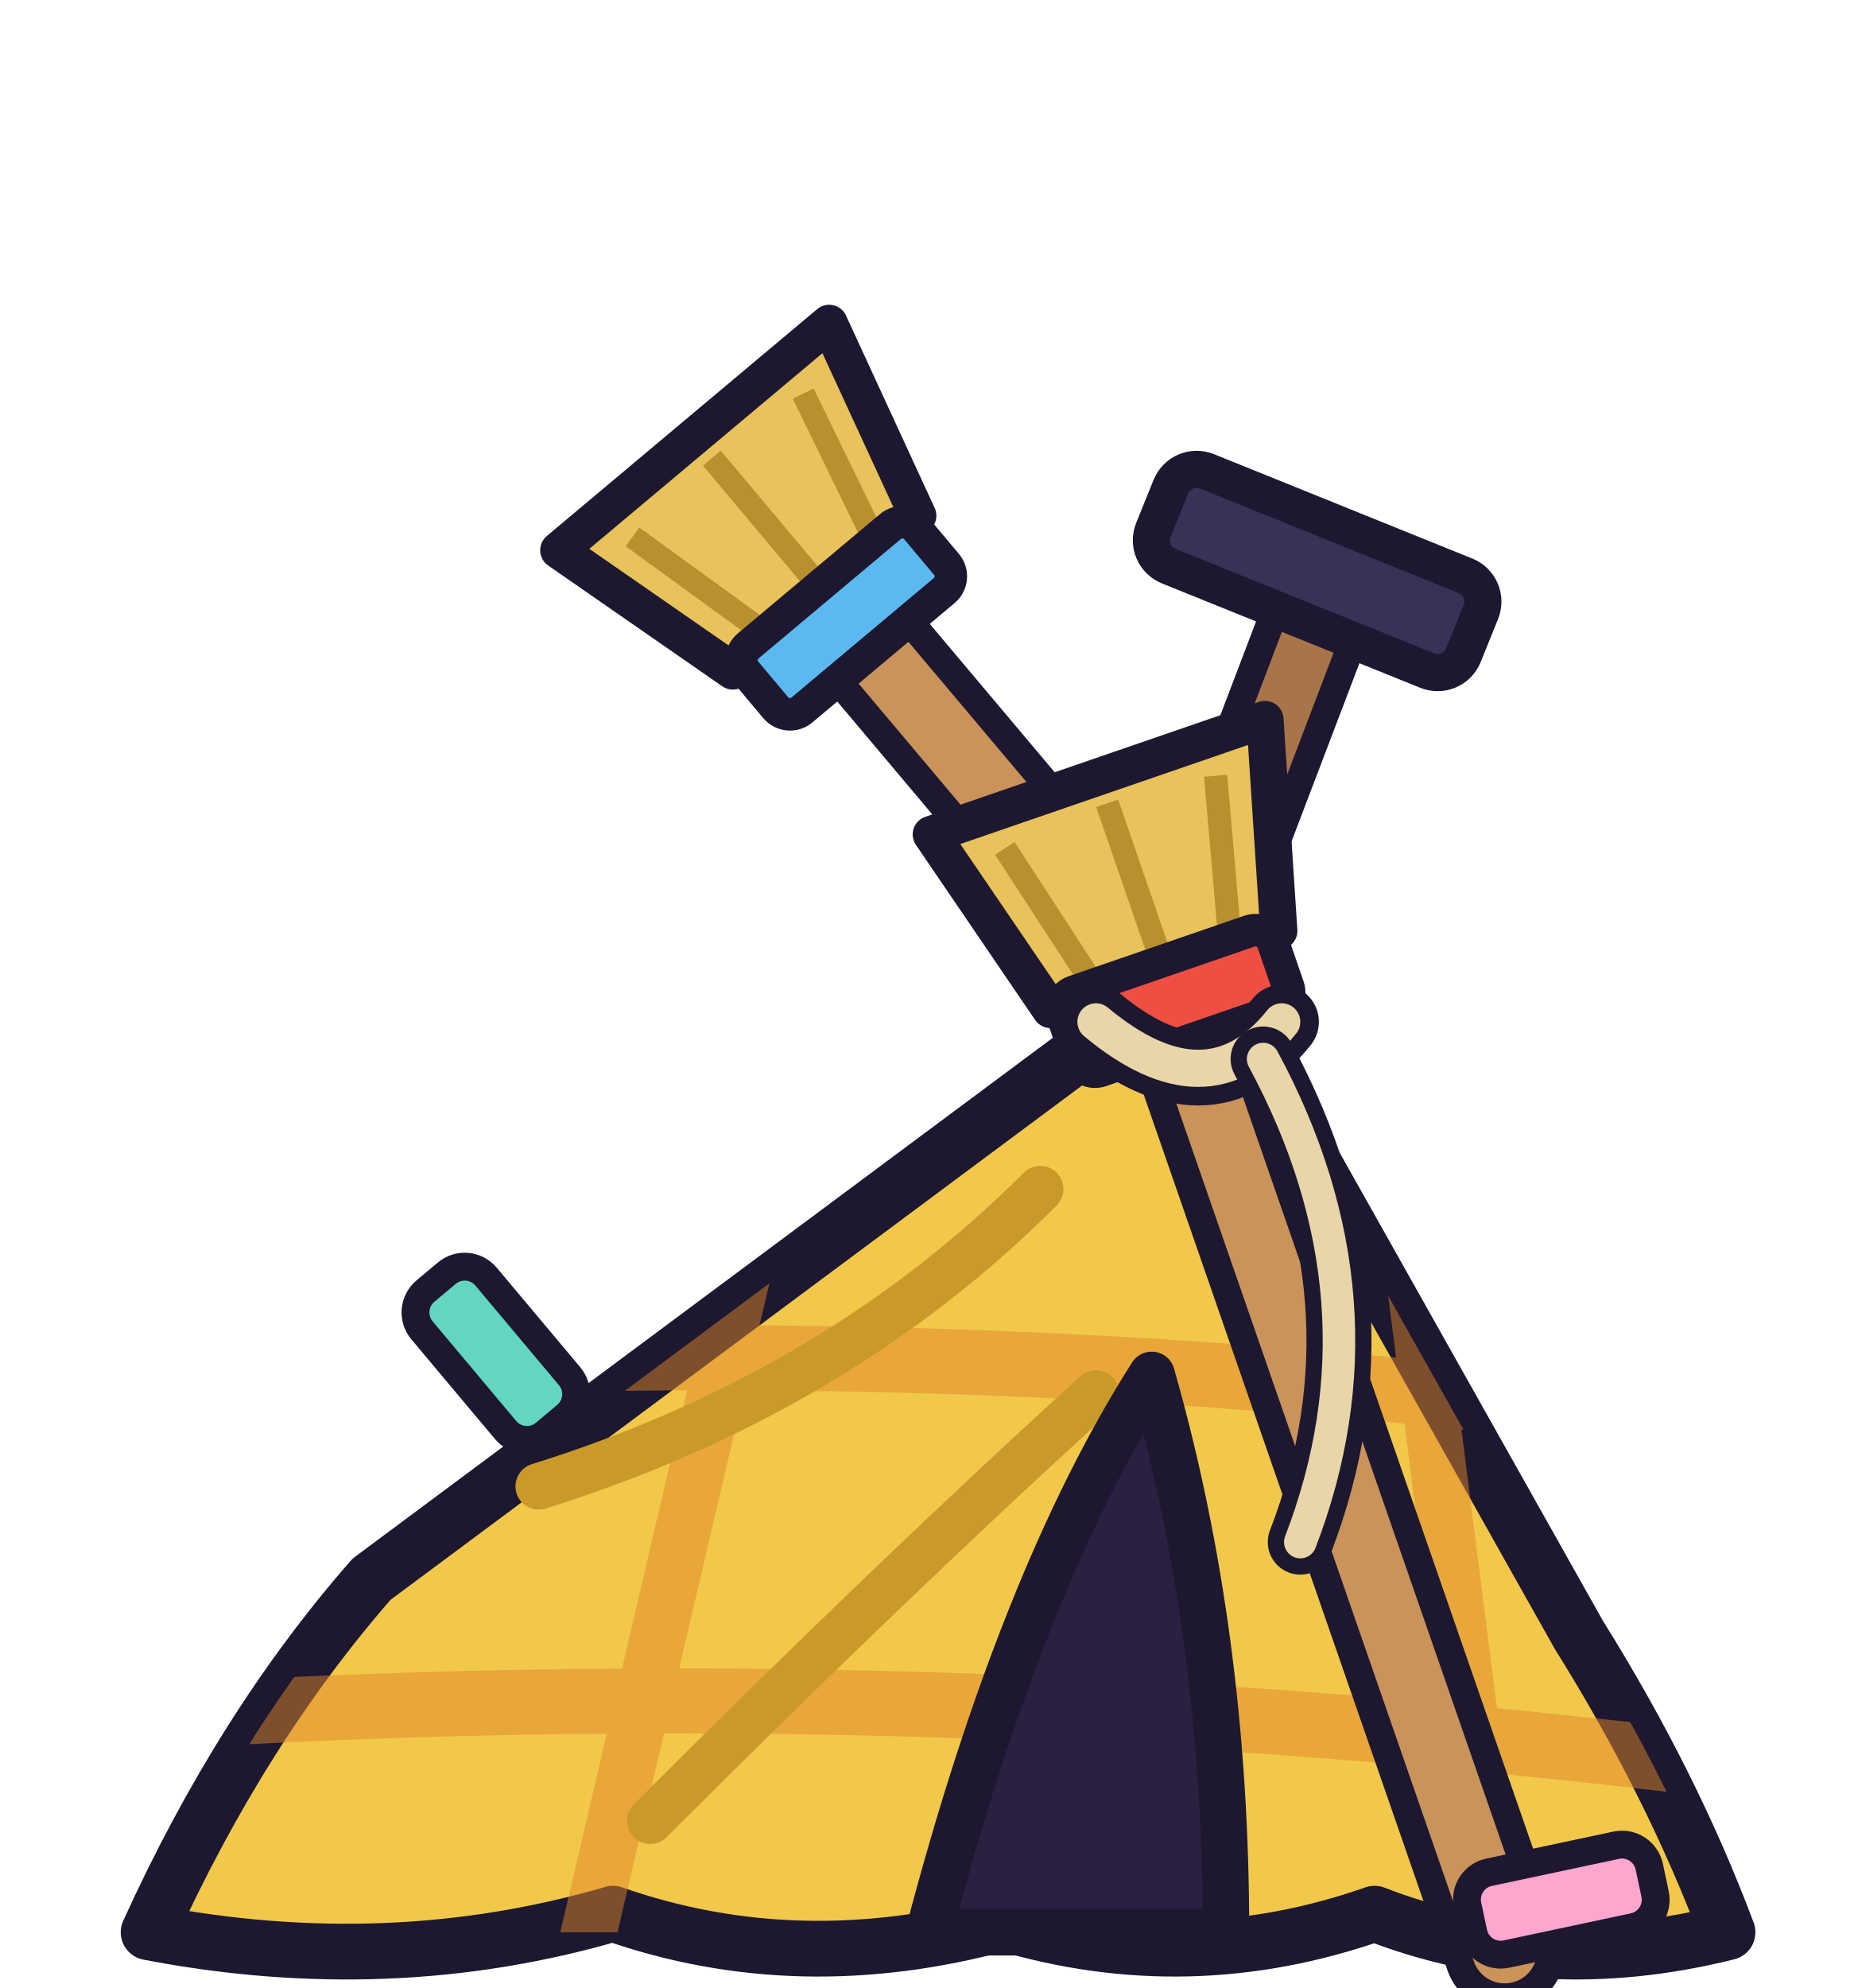
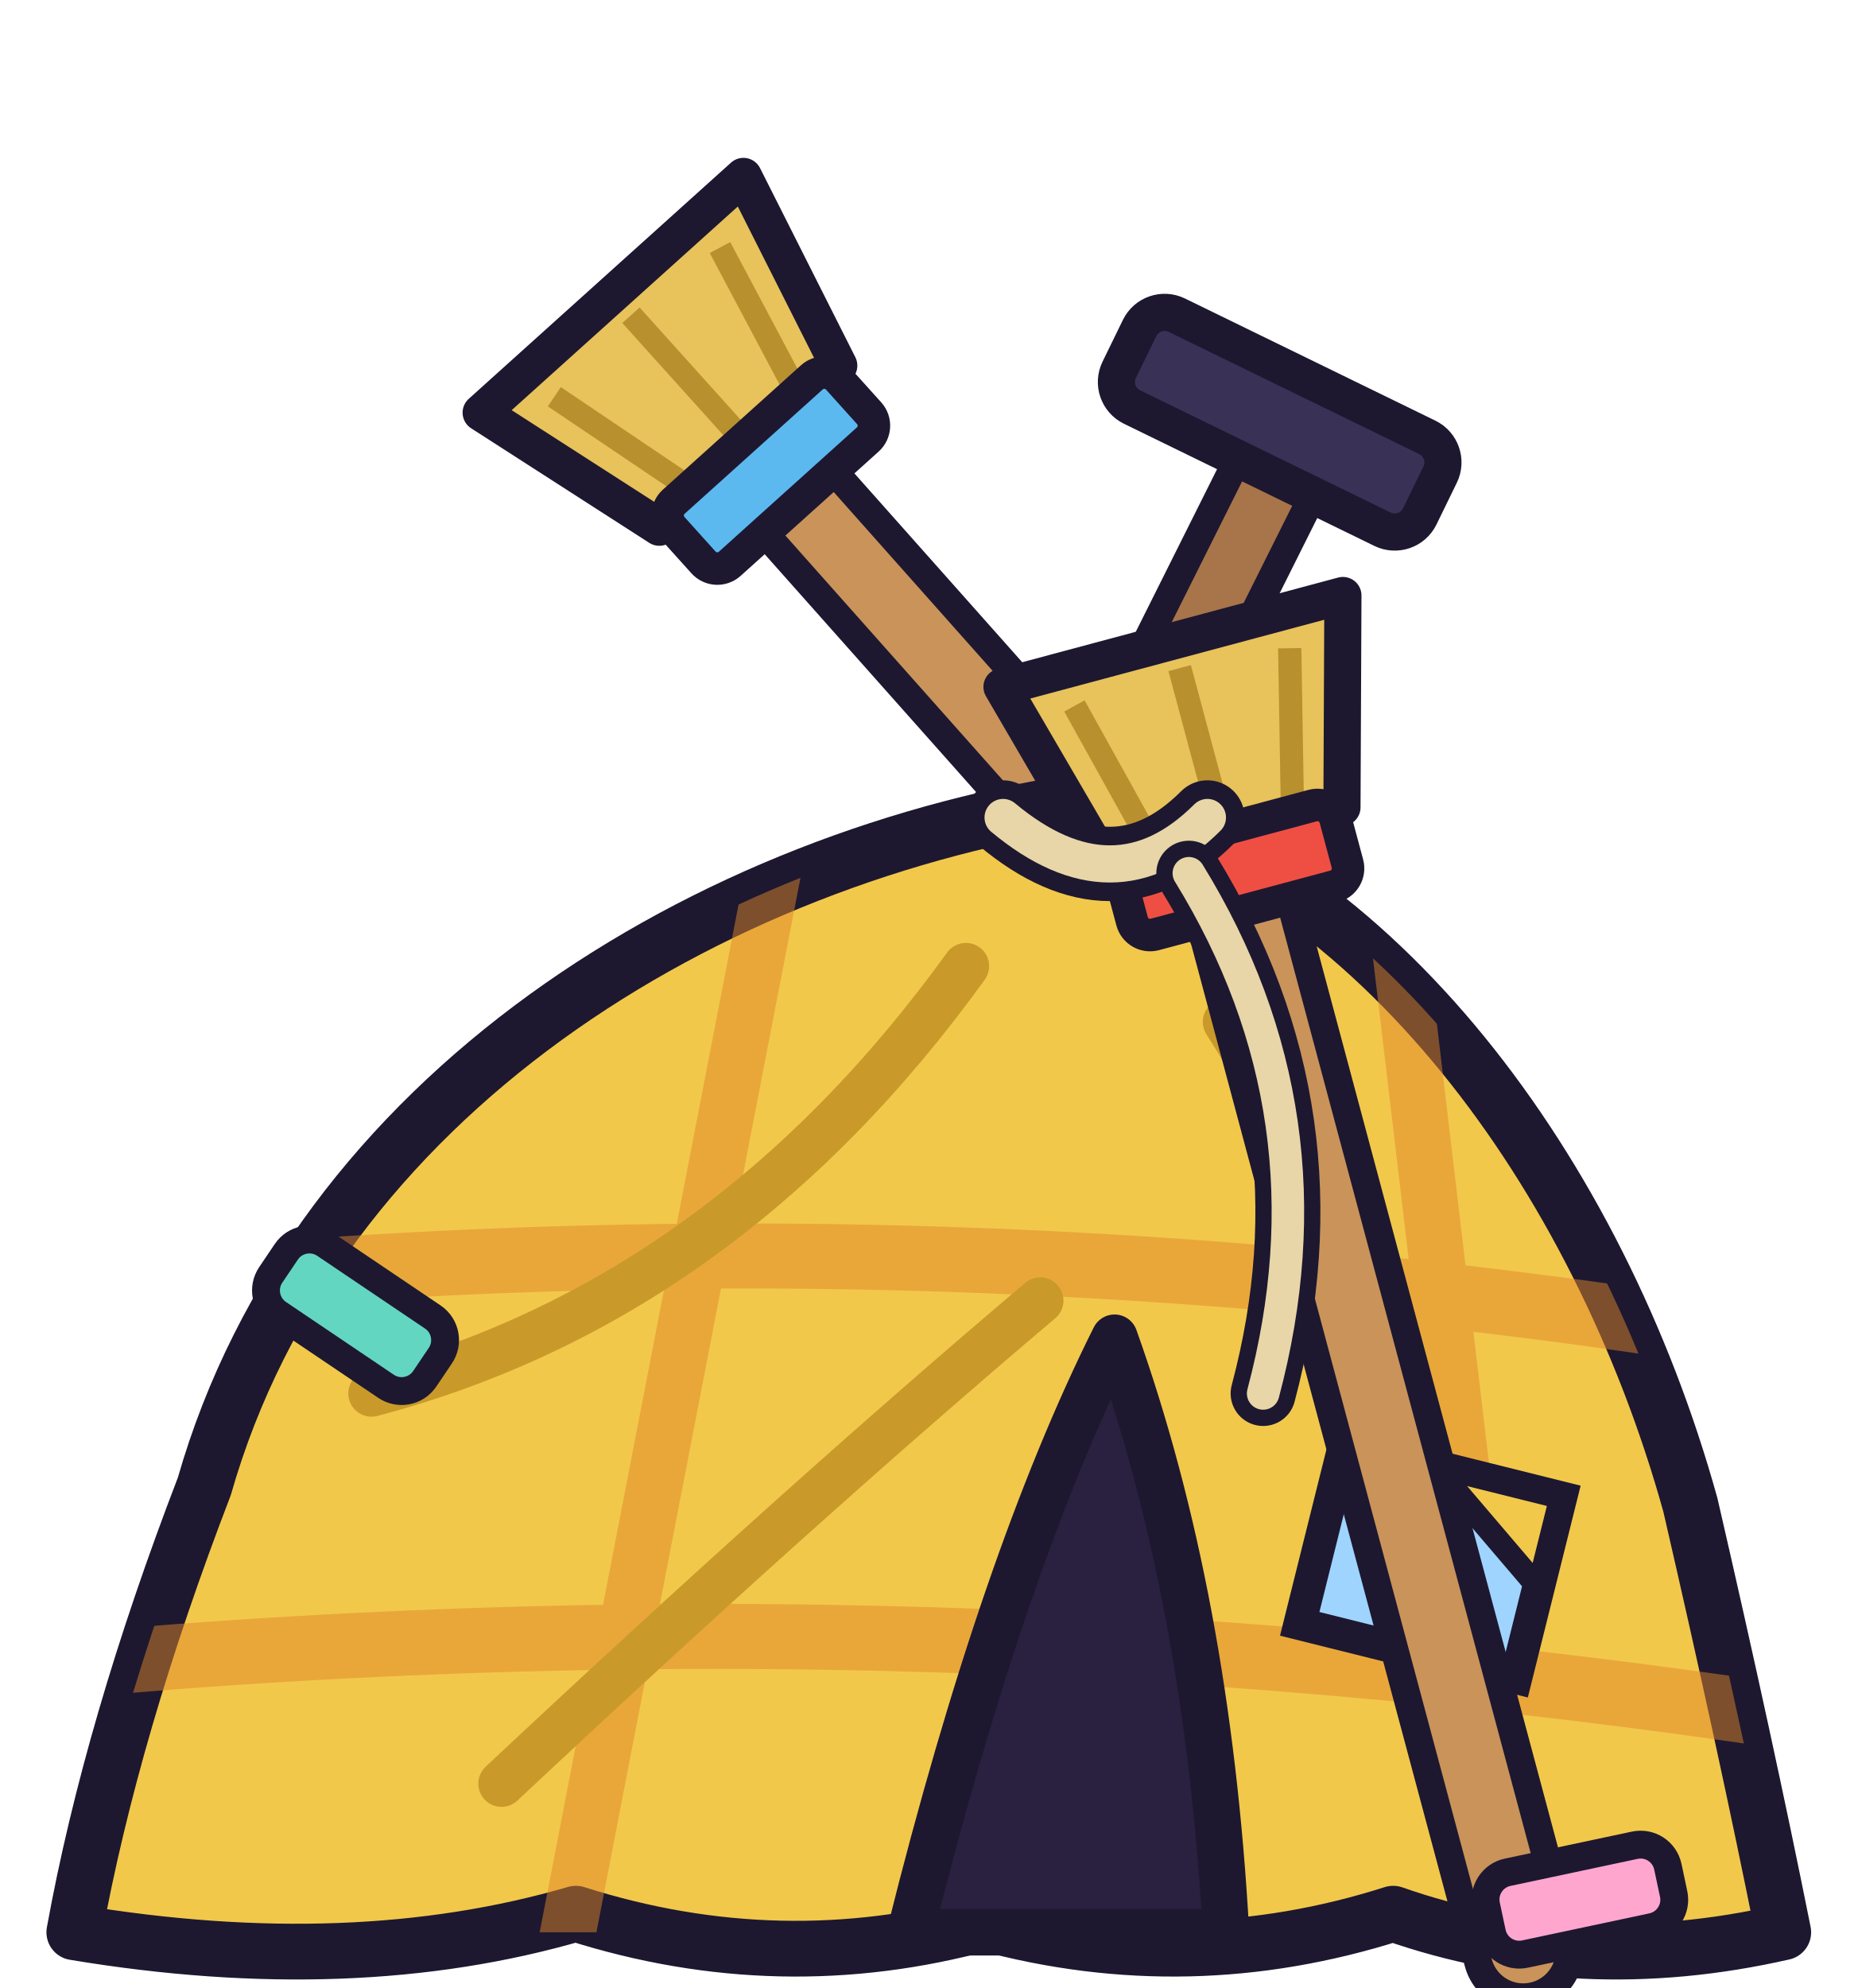
<svg xmlns="http://www.w3.org/2000/svg" viewBox="0 0 200 214" width="200" height="214">
  <defs>
    <clipPath id="t">
-       <path d="M16 208 Q26 186 40 170 L118 112 Q126 102 134 112 L170 176 Q180 192 186 208 Z" />
+       <path d="M8 208 Q12 186 22 160 C34 118 76 92 118 86 C148 94 172 126 182 162 Q188 188 192 208 Z" />
    </clipPath>
  </defs>
-   <path d="M126 108 L142 66" stroke="#1d1830" stroke-width="12" stroke-linecap="round" />
-   <path d="M126 108 L142 66" stroke="#a8744a" stroke-width="6" stroke-linecap="round" />
-   <rect x="124" y="56" width="36" height="11" rx="3" fill="#3a3157" stroke="#1d1830" stroke-width="4" transform="rotate(22 142 61)" />
-   <path d="M126 108 L94 70" stroke="#1d1830" stroke-width="13" stroke-linecap="round" />
-   <path d="M126 108 L94 70" stroke="#c9935a" stroke-width="7" stroke-linecap="round" />
-   <g transform="rotate(-40 94 70)">
-     <path d="M81 62 L107 62 L113 40 L75 40 Z" fill="#e8c25a" stroke="#1d1830" stroke-width="4" stroke-linejoin="round" />
-     <path d="M86 60 L82 44 M94 60 L94 43 M102 60 L106 44" stroke="#b8902e" stroke-width="2.5" />
-     <rect x="82" y="61" width="24" height="9" rx="2" fill="#5cb9f0" stroke="#1d1830" stroke-width="3.5" />
+   <path d="M118 90 L138 50" stroke="#1d1830" stroke-width="12" stroke-linecap="round" />
+   <path d="M118 90 L138 50" stroke="#a8744a" stroke-width="6" stroke-linecap="round" />
+   <rect x="120" y="40" width="36" height="11" rx="3" fill="#3a3157" stroke="#1d1830" stroke-width="4" transform="rotate(26 138 45)" />
+   <path d="M118 90 L86 54" stroke="#1d1830" stroke-width="13" stroke-linecap="round" />
+   <path d="M118 90 L86 54" stroke="#c9935a" stroke-width="7" stroke-linecap="round" />
+   <g transform="rotate(-42 86 54)">
+     <path d="M73 46 L99 46 L105 24 L67 24 Z" fill="#e8c25a" stroke="#1d1830" stroke-width="4" stroke-linejoin="round" />
+     <path d="M78 44 L74 28 M86 44 L86 27 M94 44 L98 28" stroke="#b8902e" stroke-width="2.5" />
+     <rect x="74" y="45" width="24" height="9" rx="2" fill="#5cb9f0" stroke="#1d1830" stroke-width="3.5" />
  </g>
-   <path d="M16 208 Q26 186 40 170 L118 112 Q126 102 134 112 L170 176 Q180 192 186 208 Q166 213 148 206 Q128 213 108 207 Q86 213 66 206 Q42 213 16 208 Z" fill="#f2c84b" stroke="#1d1830" stroke-width="6" stroke-linejoin="round" />
+   <path d="M8 208 Q12 186 22 160 C34 118 76 92 118 86 C148 94 172 126 182 162 Q188 188 192 208 Q170 213 150 206 Q128 213 106 207 Q84 213 62 206 Q38 213 8 208 Z" fill="#f2c84b" stroke="#1d1830" stroke-width="6" stroke-linejoin="round" />
  <g clip-path="url(#t)" opacity="0.5">
-     <path d="M0 150 Q100 140 200 156 M0 186 Q100 178 200 192" stroke="#e0862a" stroke-width="7" fill="none" />
-     <path d="M84 120 L62 214 M150 120 L162 214" stroke="#e0862a" stroke-width="6" />
+     <path d="M0 140 Q100 128 200 146 M0 180 Q100 170 200 186" stroke="#e0862a" stroke-width="7" fill="none" />
+     <path d="M84 90 L60 214 M150 96 L164 214" stroke="#e0862a" stroke-width="6" />
  </g>
-   <path d="M58 160 Q90 150 112 128 M70 196 Q96 170 118 150" stroke="#c99a2a" stroke-width="5" fill="none" stroke-linecap="round" />
-   <path d="M100 208 Q110 170 124 148 Q132 176 132 208 Z" fill="#2a2040" stroke="#1d1830" stroke-width="5" stroke-linejoin="round" />
-   <rect x="49" y="136" width="9" height="20" rx="3" fill="#63d6c1" stroke="#1d1830" stroke-width="3" transform="rotate(-40 53 146)" />
-   <path d="M162 210 L128 112" stroke="#1d1830" stroke-width="13" stroke-linecap="round" />
-   <path d="M162 210 L128 112" stroke="#c9935a" stroke-width="7" stroke-linecap="round" />
-   <g transform="rotate(-19 128 112)">
-     <path d="M115 104 L141 104 L147 82 L109 82 Z" fill="#e8c25a" stroke="#1d1830" stroke-width="4" stroke-linejoin="round" />
-     <path d="M120 102 L116 86 M128 102 L128 85 M136 102 L140 86" stroke="#b8902e" stroke-width="2.5" />
-     <rect x="116" y="103" width="24" height="9" rx="2" fill="#ef4f43" stroke="#1d1830" stroke-width="3.5" />
+   <path d="M40 150 Q78 140 104 104 M54 192 Q86 162 112 140 M132 110 Q150 138 146 170" stroke="#c99a2a" stroke-width="5" fill="none" stroke-linecap="round" />
+   <g transform="rotate(14 154 168)">
+     <rect x="142" y="158" width="24" height="20" fill="#9fd4ff" stroke="#1d1830" stroke-width="3.5" />
+     <path d="M152 158 L166 158 L166 168 Z" fill="#f2c84b" stroke="#1d1830" stroke-width="2.5" stroke-linejoin="round" />
  </g>
-   <path d="M118 110 Q130 120 138 110" stroke="#1d1830" stroke-width="8" fill="none" stroke-linecap="round" />
-   <path d="M118 110 Q130 120 138 110" stroke="#e8d6a8" stroke-width="4" fill="none" stroke-linecap="round" />
-   <path d="M136 114 Q150 140 140 166" stroke="#1d1830" stroke-width="7" fill="none" stroke-linecap="round" />
-   <path d="M136 114 Q150 140 140 166" stroke="#e8d6a8" stroke-width="3.5" fill="none" stroke-linecap="round" />
-   <rect x="164" y="194" width="9" height="20" rx="3" fill="#ffa6cf" stroke="#1d1830" stroke-width="3" transform="rotate(78 168 204)" />
+   <path d="M98 208 Q108 168 120 144 Q130 172 132 208 Z" fill="#2a2040" stroke="#1d1830" stroke-width="5" stroke-linejoin="round" />
+   <rect x="34" y="132" width="9" height="20" rx="3" fill="#63d6c1" stroke="#1d1830" stroke-width="3" transform="rotate(-56 38 142)" />
+   <path d="M164 210 L134 98" stroke="#1d1830" stroke-width="13" stroke-linecap="round" />
+   <path d="M164 210 L134 98" stroke="#c9935a" stroke-width="7" stroke-linecap="round" />
+   <g transform="rotate(-15 134 98)">
+     <path d="M121 90 L147 90 L153 68 L115 68 Z" fill="#e8c25a" stroke="#1d1830" stroke-width="4" stroke-linejoin="round" />
+     <path d="M126 88 L122 72 M134 88 L134 71 M142 88 L146 72" stroke="#b8902e" stroke-width="2.5" />
+     <rect x="122" y="89" width="24" height="9" rx="2" fill="#ef4f43" stroke="#1d1830" stroke-width="3.5" />
+   </g>
+   <path d="M108 88 Q120 98 130 88" stroke="#1d1830" stroke-width="8" fill="none" stroke-linecap="round" />
+   <path d="M108 88 Q120 98 130 88" stroke="#e8d6a8" stroke-width="4" fill="none" stroke-linecap="round" />
+   <path d="M128 94 Q144 120 136 150" stroke="#1d1830" stroke-width="7" fill="none" stroke-linecap="round" />
+   <path d="M128 94 Q144 120 136 150" stroke="#e8d6a8" stroke-width="3.5" fill="none" stroke-linecap="round" />
+   <rect x="166" y="194" width="9" height="20" rx="3" fill="#ffa6cf" stroke="#1d1830" stroke-width="3" transform="rotate(78 170 204)" />
</svg>
